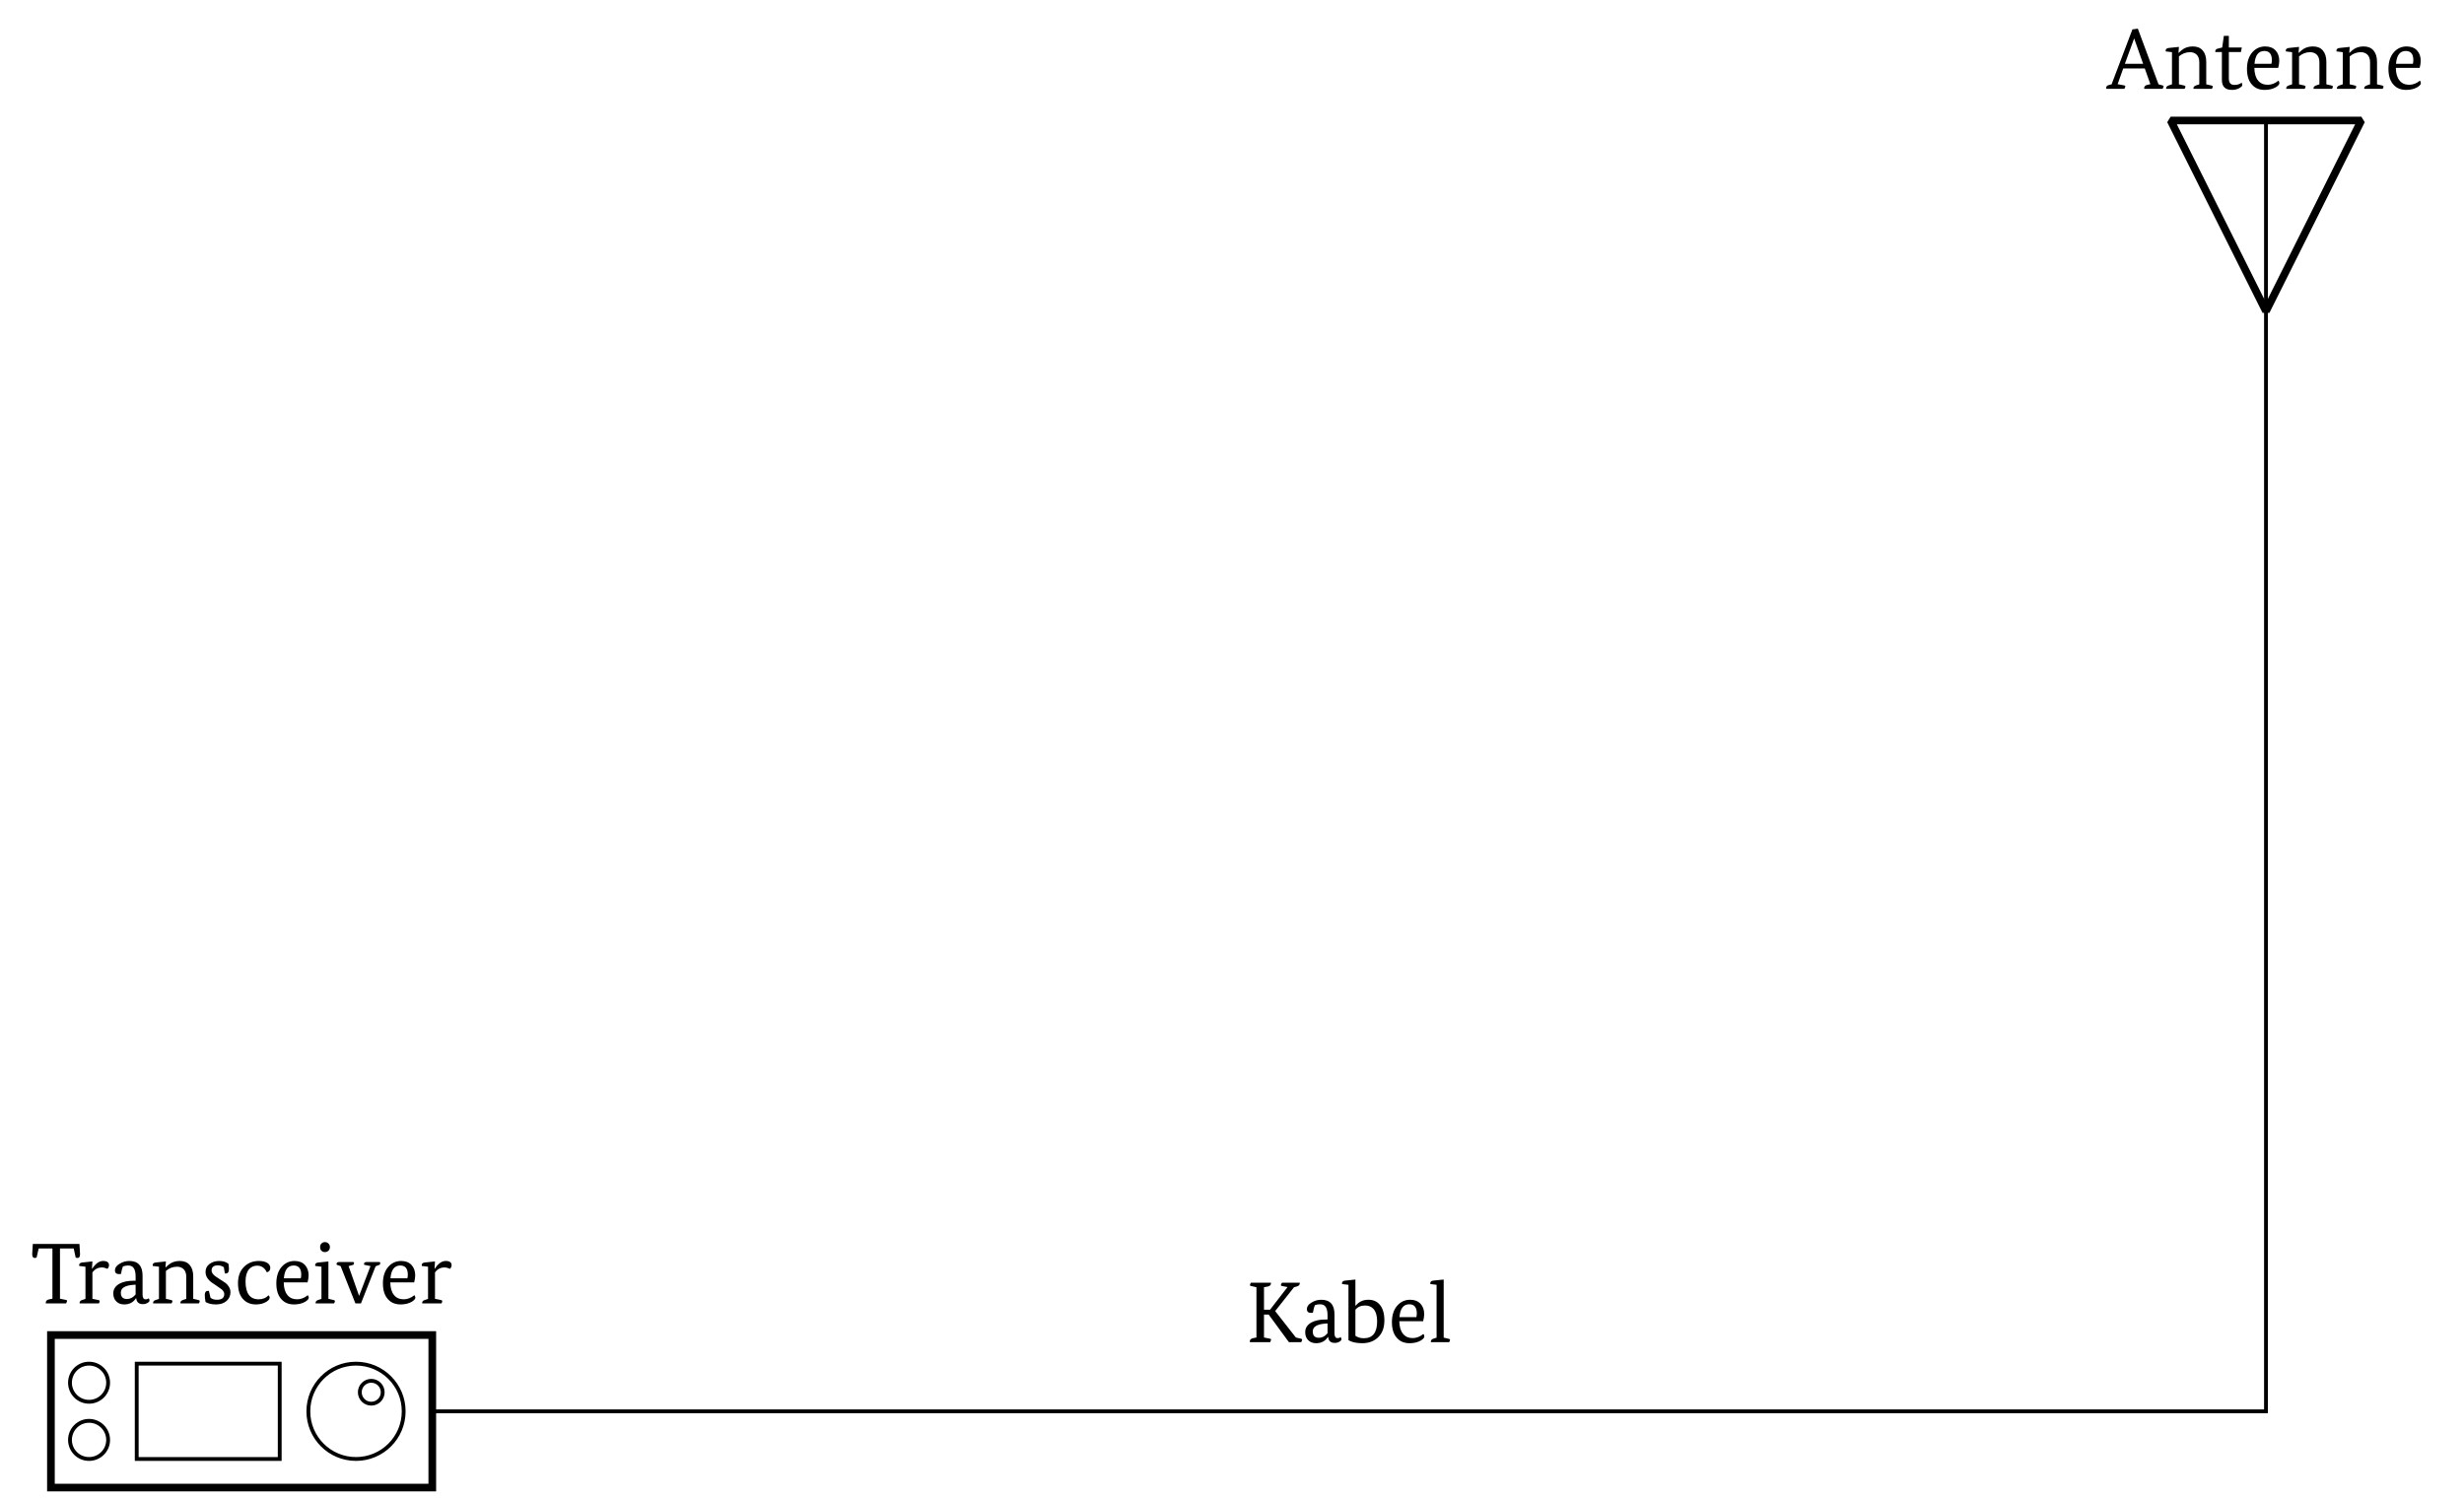
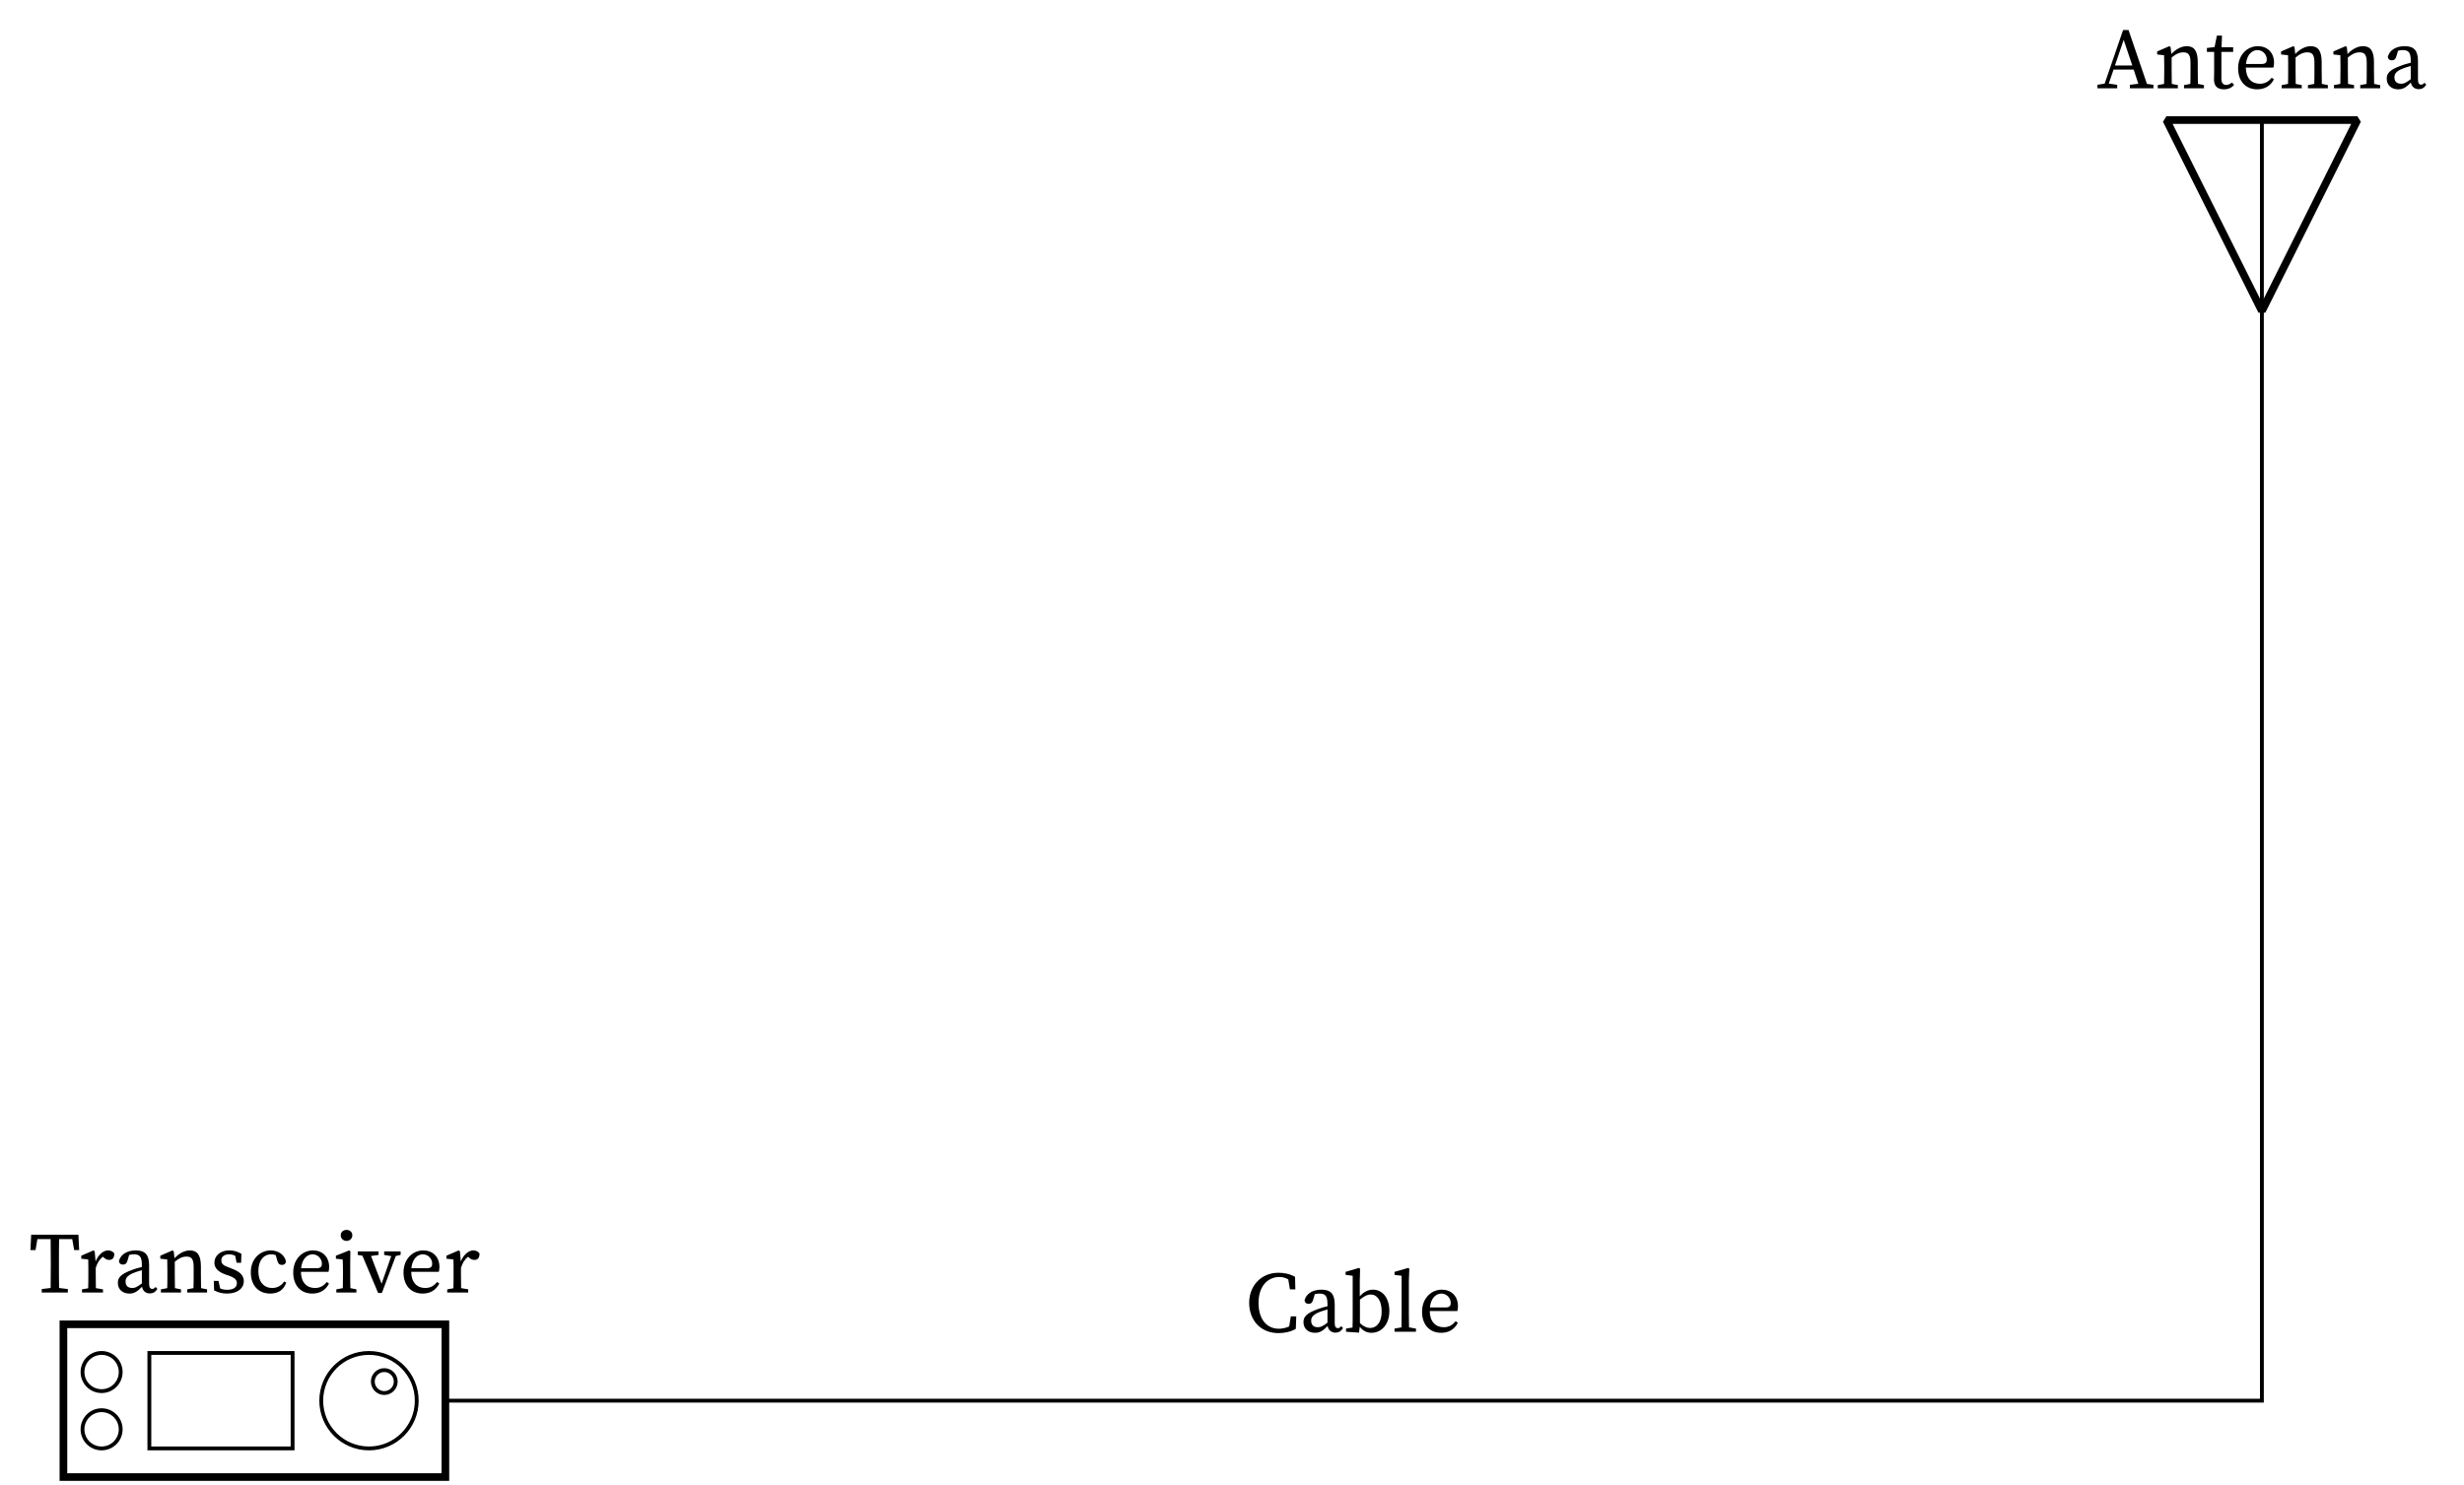
- <svg xmlns="http://www.w3.org/2000/svg" xmlns:xlink="http://www.w3.org/1999/xlink" width="255.119pt" height="155.212pt" viewBox="0 0 255.119 155.212" version="1.2">
+ <svg xmlns="http://www.w3.org/2000/svg" xmlns:xlink="http://www.w3.org/1999/xlink" width="255.117" height="153.749" viewBox="0 0 255.117 153.749">
  <defs>
    <g>
-       <symbol overflow="visible" id="glyph0-0">
-         <path style="stroke:none;" d="M 0.453 0 L 0.453 -6.25 L 4.797 -6.25 L 4.797 0 Z M 0.891 -0.453 L 4.359 -0.453 L 4.359 -5.797 L 0.891 -5.797 Z M 0.891 -0.453 " />
-       </symbol>
-       <symbol overflow="visible" id="glyph0-1">
-         <path style="stroke:none;" d="M 5.578 -6.156 C 5.578 -6.133 5.578 -6.109 5.578 -6.078 C 5.578 -5.93 5.477 -5.828 5.281 -5.766 L 4.984 -5.688 L 3.031 -3.219 L 5.172 -0.484 L 5.703 -0.359 C 5.785 -0.336 5.828 -0.305 5.828 -0.266 C 5.828 -0.234 5.797 -0.145 5.734 0 L 4.453 0 L 2.359 -2.859 L 1.875 -2.859 L 1.875 -0.484 L 2.484 -0.359 C 2.566 -0.348 2.609 -0.316 2.609 -0.266 C 2.609 -0.234 2.578 -0.145 2.516 0 L 0.422 0 C 0.41 -0.02 0.406 -0.047 0.406 -0.078 C 0.406 -0.242 0.508 -0.352 0.719 -0.406 L 1.094 -0.484 L 1.094 -5.688 L 0.547 -5.812 C 0.461 -5.82 0.422 -5.852 0.422 -5.906 C 0.422 -5.957 0.453 -6.039 0.516 -6.156 L 2.594 -6.156 C 2.594 -6.133 2.594 -6.109 2.594 -6.078 C 2.594 -5.922 2.492 -5.816 2.297 -5.766 L 1.875 -5.688 L 1.875 -3.359 L 2.5 -3.359 L 4.312 -5.703 L 3.75 -5.812 C 3.664 -5.82 3.625 -5.852 3.625 -5.906 C 3.625 -5.957 3.66 -6.039 3.734 -6.156 Z M 5.578 -6.156 " />
-       </symbol>
-       <symbol overflow="visible" id="glyph0-2">
-         <path style="stroke:none;" d="M 2.656 -2.781 C 2.656 -3.164 2.594 -3.453 2.469 -3.641 C 2.352 -3.828 2.156 -3.922 1.875 -3.922 C 1.688 -3.922 1.508 -3.891 1.344 -3.828 C 1.27 -3.672 1.203 -3.41 1.141 -3.047 C 1.047 -3.035 0.984 -3.031 0.953 -3.031 C 0.66 -3.031 0.516 -3.16 0.516 -3.422 C 0.516 -3.68 0.672 -3.906 0.984 -4.094 C 1.297 -4.289 1.633 -4.391 2 -4.391 C 2.914 -4.391 3.375 -3.883 3.375 -2.875 L 3.375 -0.922 C 3.375 -0.586 3.477 -0.422 3.688 -0.422 C 3.832 -0.422 3.941 -0.457 4.016 -0.531 C 4.066 -0.457 4.094 -0.375 4.094 -0.281 C 4.094 -0.219 4.039 -0.148 3.938 -0.078 C 3.789 0.023 3.613 0.078 3.406 0.078 C 2.988 0.078 2.758 -0.125 2.719 -0.531 L 2.688 -0.531 C 2.414 -0.102 2.008 0.109 1.469 0.109 C 1.133 0.109 0.863 0.004 0.656 -0.203 C 0.445 -0.41 0.344 -0.688 0.344 -1.031 C 0.344 -1.469 0.562 -1.805 1 -2.047 C 1.375 -2.242 1.848 -2.344 2.422 -2.344 L 2.656 -2.344 Z M 1.766 -0.453 C 2.098 -0.453 2.395 -0.609 2.656 -0.922 L 2.656 -1.938 L 2.422 -1.922 C 1.555 -1.859 1.125 -1.586 1.125 -1.109 C 1.125 -0.672 1.336 -0.453 1.766 -0.453 Z M 1.766 -0.453 " />
-       </symbol>
-       <symbol overflow="visible" id="glyph0-3">
-         <path style="stroke:none;" d="M 0.656 -5.938 L 0 -6.016 C -0.008 -6.047 -0.016 -6.07 -0.016 -6.094 C -0.016 -6.258 0.098 -6.352 0.328 -6.375 L 1.375 -6.484 L 1.375 -3.781 L 1.406 -3.781 C 1.738 -4.188 2.176 -4.391 2.719 -4.391 C 3.195 -4.391 3.578 -4.234 3.859 -3.922 C 4.203 -3.547 4.375 -2.988 4.375 -2.25 C 4.375 -1.469 4.141 -0.867 3.672 -0.453 C 3.254 -0.078 2.723 0.109 2.078 0.109 C 1.484 0.109 1.008 0.004 0.656 -0.203 Z M 2.375 -3.797 C 1.945 -3.797 1.613 -3.648 1.375 -3.359 L 1.375 -0.656 C 1.625 -0.488 1.914 -0.406 2.25 -0.406 C 3.164 -0.406 3.625 -0.988 3.625 -2.156 C 3.625 -2.719 3.5 -3.145 3.25 -3.438 C 3.031 -3.676 2.738 -3.797 2.375 -3.797 Z M 2.375 -3.797 " />
-       </symbol>
-       <symbol overflow="visible" id="glyph0-4">
-         <path style="stroke:none;" d="M 1.156 -2.172 C 1.164 -1.609 1.289 -1.176 1.531 -0.875 C 1.77 -0.57 2.109 -0.422 2.547 -0.422 C 2.93 -0.422 3.297 -0.562 3.641 -0.844 C 3.703 -0.801 3.738 -0.719 3.75 -0.594 C 3.75 -0.457 3.617 -0.312 3.359 -0.156 C 3.035 0.02 2.66 0.109 2.234 0.109 C 1.691 0.109 1.266 -0.055 0.953 -0.391 C 0.578 -0.773 0.391 -1.332 0.391 -2.062 C 0.391 -2.801 0.582 -3.383 0.969 -3.812 C 1.32 -4.195 1.758 -4.391 2.281 -4.391 C 2.738 -4.391 3.098 -4.25 3.359 -3.969 C 3.609 -3.695 3.734 -3.336 3.734 -2.891 C 3.734 -2.691 3.695 -2.453 3.625 -2.172 Z M 2.188 -3.922 C 1.582 -3.922 1.242 -3.477 1.172 -2.594 L 2.922 -2.594 C 2.953 -2.719 2.969 -2.844 2.969 -2.969 C 2.969 -3.602 2.707 -3.922 2.188 -3.922 Z M 2.188 -3.922 " />
-       </symbol>
-       <symbol overflow="visible" id="glyph0-5">
-         <path style="stroke:none;" d="M 0.859 -0.469 L 0.859 -5.938 L 0.219 -6.016 C 0.207 -6.047 0.203 -6.07 0.203 -6.094 C 0.203 -6.258 0.312 -6.352 0.531 -6.375 L 1.594 -6.484 L 1.594 -0.469 L 2.125 -0.344 C 2.207 -0.332 2.25 -0.297 2.25 -0.234 C 2.25 -0.148 2.219 -0.07 2.156 0 L 0.266 0 C 0.266 -0.02 0.266 -0.039 0.266 -0.062 C 0.266 -0.195 0.352 -0.297 0.531 -0.359 Z M 0.859 -0.469 " />
-       </symbol>
-       <symbol overflow="visible" id="glyph0-6">
-         <path style="stroke:none;" d="M 4.453 -5.688 L 3.031 -5.688 L 3.031 -0.484 L 3.641 -0.359 C 3.723 -0.348 3.766 -0.316 3.766 -0.266 C 3.766 -0.234 3.734 -0.145 3.672 0 L 1.562 0 C 1.562 -0.02 1.562 -0.047 1.562 -0.078 C 1.562 -0.242 1.66 -0.352 1.859 -0.406 L 2.25 -0.484 L 2.25 -5.688 L 0.828 -5.688 L 0.609 -4.75 C 0.547 -4.719 0.484 -4.703 0.422 -4.703 C 0.242 -4.703 0.156 -4.832 0.156 -5.094 C 0.156 -5.25 0.176 -5.602 0.219 -6.156 L 5.047 -6.156 C 5.086 -5.602 5.109 -5.25 5.109 -5.094 C 5.109 -4.832 5.023 -4.703 4.859 -4.703 C 4.785 -4.703 4.719 -4.719 4.656 -4.75 Z M 4.453 -5.688 " />
-       </symbol>
-       <symbol overflow="visible" id="glyph0-7">
-         <path style="stroke:none;" d="M 0.906 -0.469 L 0.906 -3.797 L 0.266 -3.875 C 0.254 -3.906 0.25 -3.93 0.25 -3.953 C 0.25 -4.117 0.359 -4.211 0.578 -4.234 L 1.625 -4.344 L 1.578 -3.594 L 1.609 -3.594 C 1.953 -4.125 2.328 -4.391 2.734 -4.391 C 3.141 -4.391 3.344 -4.242 3.344 -3.953 C 3.344 -3.828 3.289 -3.703 3.188 -3.578 C 2.977 -3.672 2.785 -3.719 2.609 -3.719 C 2.203 -3.719 1.875 -3.547 1.625 -3.203 L 1.625 -0.469 L 2.25 -0.344 C 2.332 -0.332 2.375 -0.297 2.375 -0.234 C 2.375 -0.148 2.348 -0.07 2.297 0 L 0.312 0 C 0.301 -0.02 0.297 -0.039 0.297 -0.062 C 0.297 -0.195 0.391 -0.297 0.578 -0.359 Z M 0.906 -0.469 " />
-       </symbol>
-       <symbol overflow="visible" id="glyph0-8">
-         <path style="stroke:none;" d="M 0.906 -0.469 L 0.906 -3.797 L 0.266 -3.875 C 0.254 -3.906 0.25 -3.93 0.25 -3.953 C 0.25 -4.117 0.359 -4.211 0.578 -4.234 L 1.625 -4.344 L 1.578 -3.734 L 1.609 -3.734 C 1.805 -3.93 1.977 -4.07 2.125 -4.156 C 2.395 -4.312 2.711 -4.391 3.078 -4.391 C 3.516 -4.391 3.852 -4.25 4.094 -3.969 C 4.332 -3.688 4.453 -3.297 4.453 -2.797 L 4.453 -0.469 L 5 -0.344 C 5.082 -0.332 5.125 -0.297 5.125 -0.234 C 5.125 -0.148 5.094 -0.07 5.031 0 L 3.141 0 C 3.129 -0.02 3.125 -0.039 3.125 -0.062 C 3.125 -0.195 3.219 -0.297 3.406 -0.359 L 3.734 -0.469 L 3.734 -2.75 C 3.734 -3.113 3.633 -3.383 3.438 -3.562 C 3.258 -3.719 3.039 -3.797 2.781 -3.797 C 2.344 -3.797 1.957 -3.648 1.625 -3.359 L 1.625 -0.469 L 2.172 -0.344 C 2.254 -0.332 2.297 -0.297 2.297 -0.234 C 2.297 -0.148 2.266 -0.07 2.203 0 L 0.312 0 C 0.301 -0.02 0.297 -0.039 0.297 -0.062 C 0.297 -0.195 0.391 -0.297 0.578 -0.359 Z M 0.906 -0.469 " />
-       </symbol>
-       <symbol overflow="visible" id="glyph0-9">
-         <path style="stroke:none;" d="M 1 -0.578 C 1.176 -0.441 1.395 -0.375 1.656 -0.375 C 2.164 -0.375 2.422 -0.57 2.422 -0.969 C 2.422 -1.125 2.336 -1.281 2.172 -1.438 C 2.066 -1.52 1.875 -1.656 1.594 -1.844 C 1.238 -2.062 0.988 -2.25 0.844 -2.406 C 0.602 -2.656 0.484 -2.938 0.484 -3.25 C 0.484 -3.602 0.617 -3.879 0.891 -4.078 C 1.16 -4.285 1.5 -4.391 1.906 -4.391 C 2.301 -4.391 2.617 -4.289 2.859 -4.094 C 2.891 -3.863 2.906 -3.68 2.906 -3.547 C 2.906 -3.242 2.789 -3.094 2.562 -3.094 C 2.531 -3.094 2.504 -3.098 2.484 -3.109 L 2.375 -3.75 C 2.176 -3.875 1.973 -3.938 1.766 -3.938 C 1.328 -3.938 1.109 -3.758 1.109 -3.406 C 1.109 -3.164 1.281 -2.938 1.625 -2.719 C 1.938 -2.508 2.25 -2.305 2.562 -2.109 C 2.895 -1.828 3.062 -1.508 3.062 -1.156 C 3.062 -0.789 2.926 -0.488 2.656 -0.25 C 2.383 -0.008 2.02 0.109 1.562 0.109 C 1.125 0.109 0.766 0.023 0.484 -0.141 C 0.43 -0.41 0.406 -0.656 0.406 -0.875 C 0.406 -1.156 0.516 -1.297 0.734 -1.297 C 0.766 -1.297 0.797 -1.297 0.828 -1.297 Z M 1 -0.578 " />
-       </symbol>
-       <symbol overflow="visible" id="glyph0-10">
-         <path style="stroke:none;" d="M 3.547 -0.844 C 3.629 -0.758 3.672 -0.676 3.672 -0.594 C 3.672 -0.445 3.551 -0.301 3.312 -0.156 C 3.02 0.02 2.664 0.109 2.25 0.109 C 1.688 0.109 1.238 -0.078 0.906 -0.453 C 0.562 -0.828 0.391 -1.375 0.391 -2.094 C 0.391 -2.812 0.602 -3.379 1.031 -3.797 C 1.426 -4.191 1.938 -4.391 2.562 -4.391 C 2.969 -4.391 3.281 -4.305 3.5 -4.141 C 3.656 -4.004 3.734 -3.852 3.734 -3.688 C 3.734 -3.426 3.613 -3.27 3.375 -3.219 C 3.156 -3.676 2.82 -3.906 2.375 -3.906 C 2.031 -3.906 1.75 -3.781 1.531 -3.531 C 1.289 -3.238 1.172 -2.82 1.172 -2.281 C 1.172 -1.039 1.625 -0.422 2.531 -0.422 C 2.957 -0.422 3.297 -0.562 3.547 -0.844 Z M 3.547 -0.844 " />
-       </symbol>
-       <symbol overflow="visible" id="glyph0-11">
-         <path style="stroke:none;" d="M 0.906 -0.469 L 0.906 -3.797 L 0.266 -3.875 C 0.254 -3.906 0.25 -3.93 0.25 -3.953 C 0.25 -4.117 0.359 -4.211 0.578 -4.234 L 1.625 -4.344 L 1.625 -0.469 L 2.172 -0.344 C 2.254 -0.332 2.297 -0.297 2.297 -0.234 C 2.297 -0.148 2.266 -0.07 2.203 0 L 0.312 0 C 0.301 -0.02 0.297 -0.039 0.297 -0.062 C 0.297 -0.195 0.391 -0.297 0.578 -0.359 Z M 0.766 -5.828 C 0.766 -5.984 0.812 -6.109 0.906 -6.203 C 1 -6.297 1.117 -6.344 1.266 -6.344 C 1.41 -6.344 1.531 -6.297 1.625 -6.203 C 1.727 -6.109 1.781 -5.984 1.781 -5.828 C 1.781 -5.672 1.727 -5.547 1.625 -5.453 C 1.531 -5.359 1.41 -5.312 1.266 -5.312 C 1.117 -5.312 1 -5.359 0.906 -5.453 C 0.812 -5.547 0.766 -5.672 0.766 -5.828 Z M 0.766 -5.828 " />
-       </symbol>
-       <symbol overflow="visible" id="glyph0-12">
-         <path style="stroke:none;" d="M 4.453 -4.281 C 4.523 -4.281 4.562 -4.25 4.562 -4.188 C 4.562 -4.145 4.539 -4.082 4.5 -4 L 4.078 -3.844 L 2.562 0 L 1.984 0 L 0.453 -3.859 L 0.047 -4 C 0.035 -4.031 0.031 -4.051 0.031 -4.062 C 0.031 -4.207 0.113 -4.281 0.281 -4.281 L 1.734 -4.281 C 1.805 -4.281 1.844 -4.25 1.844 -4.188 C 1.844 -4.145 1.82 -4.082 1.781 -4 L 1.281 -3.859 L 2.359 -0.797 L 2.375 -0.797 L 3.547 -3.859 L 2.891 -4 C 2.879 -4.031 2.875 -4.051 2.875 -4.062 C 2.875 -4.207 2.957 -4.281 3.125 -4.281 Z M 4.453 -4.281 " />
-       </symbol>
-       <symbol overflow="visible" id="glyph0-13">
-         <path style="stroke:none;" d="M 4.484 -0.484 L 3.906 -2.109 L 1.672 -2.109 L 1.094 -0.484 L 1.766 -0.359 C 1.848 -0.348 1.891 -0.316 1.891 -0.266 C 1.891 -0.223 1.859 -0.133 1.797 0 L -0.078 0 C -0.086 -0.02 -0.094 -0.047 -0.094 -0.078 C -0.094 -0.254 0.008 -0.363 0.219 -0.406 L 0.469 -0.469 L 2.625 -6.156 L 3.188 -6.234 L 5.328 -0.469 L 5.734 -0.359 C 5.816 -0.336 5.859 -0.305 5.859 -0.266 C 5.859 -0.234 5.82 -0.145 5.75 0 L 3.844 0 C 3.844 -0.02 3.844 -0.047 3.844 -0.078 C 3.844 -0.242 3.941 -0.352 4.141 -0.406 Z M 1.844 -2.594 L 3.734 -2.594 L 2.812 -5.203 L 2.797 -5.203 Z M 1.844 -2.594 " />
-       </symbol>
-       <symbol overflow="visible" id="glyph0-14">
-         <path style="stroke:none;" d="M 0.859 -4.281 L 1.031 -5.484 L 1.547 -5.484 L 1.547 -4.281 L 2.891 -4.281 L 2.797 -3.812 L 1.547 -3.812 L 1.547 -1.078 C 1.547 -0.629 1.738 -0.406 2.125 -0.406 C 2.426 -0.406 2.676 -0.484 2.875 -0.641 C 2.914 -0.578 2.938 -0.488 2.938 -0.375 C 2.938 -0.301 2.852 -0.211 2.688 -0.109 C 2.469 0.035 2.195 0.109 1.875 0.109 C 1.176 0.109 0.828 -0.234 0.828 -0.922 L 0.828 -3.812 L 0.156 -3.812 C 0.145 -3.844 0.141 -3.863 0.141 -3.875 C 0.141 -4.031 0.234 -4.129 0.422 -4.172 Z M 0.859 -4.281 " />
-       </symbol>
+       <g id="glyph-0-0">
+         <path d="M 3.5 -0.312 C 2.266 -0.312 1.391 -1.25 1.391 -3 C 1.391 -4.734 2.359 -5.672 3.562 -5.672 C 3.844 -5.672 4.141 -5.609 4.469 -5.422 L 4.641 -4.391 L 5.203 -4.391 L 5.172 -5.688 C 4.562 -6.031 3.938 -6.109 3.438 -6.109 C 1.703 -6.109 0.422 -4.797 0.422 -3 C 0.422 -1.156 1.641 0.141 3.453 0.141 C 4.078 0.141 4.703 0.016 5.25 -0.297 L 5.297 -1.594 L 4.734 -1.594 L 4.562 -0.547 C 4.203 -0.391 3.828 -0.312 3.5 -0.312 Z M 3.5 -0.312 " />
+       </g>
+       <g id="glyph-0-1">
+         <path d="M 3.719 0.094 C 4.031 0.094 4.281 -0.031 4.5 -0.375 L 4.312 -0.578 C 4.219 -0.453 4.125 -0.375 3.969 -0.375 C 3.766 -0.375 3.641 -0.516 3.641 -0.906 L 3.641 -2.812 C 3.641 -3.938 3.203 -4.359 2.266 -4.359 C 1.344 -4.359 0.688 -3.938 0.516 -3.25 C 0.547 -3.016 0.688 -2.891 0.938 -2.891 C 1.188 -2.891 1.328 -3.031 1.406 -3.312 L 1.578 -3.891 C 1.766 -3.938 1.922 -3.953 2.062 -3.953 C 2.641 -3.953 2.891 -3.734 2.891 -2.875 L 2.891 -2.641 C 2.531 -2.562 2.156 -2.453 1.891 -2.344 C 0.672 -1.906 0.406 -1.516 0.406 -1 C 0.406 -0.266 0.953 0.109 1.594 0.109 C 2.125 0.109 2.422 -0.109 2.906 -0.594 C 2.984 -0.172 3.281 0.094 3.719 0.094 Z M 1.203 -1.141 C 1.203 -1.406 1.297 -1.75 2.078 -2.047 C 2.266 -2.125 2.578 -2.219 2.891 -2.312 L 2.891 -0.938 C 2.391 -0.578 2.219 -0.469 1.906 -0.469 C 1.5 -0.469 1.203 -0.656 1.203 -1.141 Z M 1.203 -1.141 " />
+       </g>
+       <g id="glyph-0-2">
+         <path d="M 2.766 -0.391 C 2.438 -0.391 2.078 -0.531 1.703 -0.891 L 1.703 -3.328 C 2.188 -3.734 2.531 -3.859 2.812 -3.859 C 3.484 -3.859 3.953 -3.234 3.953 -2.094 C 3.953 -0.938 3.406 -0.391 2.766 -0.391 Z M 0.266 0 L 1.609 0.094 L 1.688 -0.516 C 2.062 -0.031 2.5 0.109 2.906 0.109 C 3.953 0.109 4.75 -0.781 4.75 -2.156 C 4.75 -3.547 4 -4.359 3.062 -4.359 C 2.562 -4.359 2.109 -4.141 1.688 -3.672 L 1.688 -5.266 L 1.719 -6.531 L 1.594 -6.609 L 0.219 -6.203 L 0.219 -5.891 L 0.953 -5.797 L 0.953 -1.875 C 0.953 -1.469 0.953 -0.891 0.938 -0.438 L 0.266 -0.328 Z M 0.266 0 " />
+       </g>
+       <g id="glyph-0-3">
+         <path d="M 0.219 -6.203 L 0.219 -5.891 L 0.953 -5.797 L 0.953 -1.875 C 0.953 -1.406 0.953 -0.922 0.938 -0.453 L 0.219 -0.328 L 0.219 0 L 2.438 0 L 2.438 -0.328 L 1.719 -0.453 C 1.719 -0.922 1.703 -1.406 1.703 -1.875 L 1.703 -5.266 L 1.75 -6.531 L 1.625 -6.609 Z M 0.219 -6.203 " />
+       </g>
+       <g id="glyph-0-4">
+         <path d="M 2.406 -3.953 C 2.953 -3.953 3.375 -3.5 3.375 -2.984 C 3.375 -2.719 3.281 -2.516 2.844 -2.516 L 1.219 -2.516 C 1.328 -3.562 1.906 -3.953 2.406 -3.953 Z M 2.453 -4.359 C 1.344 -4.359 0.406 -3.453 0.406 -2.078 C 0.406 -0.719 1.188 0.109 2.391 0.109 C 3.203 0.109 3.781 -0.281 4.109 -0.922 L 3.891 -1.094 C 3.578 -0.719 3.219 -0.469 2.656 -0.469 C 1.797 -0.469 1.219 -1.047 1.203 -2.141 L 4.062 -2.141 C 4.094 -2.266 4.125 -2.438 4.125 -2.641 C 4.125 -3.734 3.391 -4.359 2.453 -4.359 Z M 2.453 -4.359 " />
+       </g>
+       <g id="glyph-0-5">
+         <path d="M 2.281 -2.766 C 2.281 -2 2.281 -1.219 2.266 -0.469 L 1.344 -0.359 L 1.344 0 L 4.047 0 L 4.047 -0.359 L 3.141 -0.469 C 3.125 -1.234 3.125 -2 3.125 -2.766 L 3.125 -3.203 C 3.125 -4 3.125 -4.766 3.141 -5.531 L 4.5 -5.531 L 4.703 -4.391 L 5.219 -4.391 L 5.141 -5.984 L 0.25 -5.984 L 0.172 -4.391 L 0.703 -4.391 L 0.891 -5.531 L 2.266 -5.531 C 2.281 -4.75 2.281 -3.984 2.281 -3.203 Z M 2.281 -2.766 " />
+       </g>
+       <g id="glyph-0-6">
+         <path d="M 0.375 0 L 2.547 0 L 2.547 -0.328 L 1.812 -0.453 C 1.812 -0.906 1.797 -1.484 1.797 -1.875 L 1.797 -2.547 C 1.953 -3.062 2.188 -3.438 2.531 -3.703 L 2.641 -3.609 C 2.812 -3.453 2.984 -3.375 3.188 -3.375 C 3.547 -3.375 3.719 -3.609 3.719 -4.031 C 3.609 -4.234 3.344 -4.359 3.078 -4.359 C 2.594 -4.359 2.078 -3.938 1.781 -3.219 L 1.688 -4.266 L 1.562 -4.359 L 0.297 -3.812 L 0.297 -3.5 L 1.016 -3.422 C 1.031 -3.062 1.031 -2.797 1.031 -2.312 L 1.031 -1.875 C 1.031 -1.469 1.031 -0.891 1.016 -0.438 L 0.375 -0.328 Z M 0.375 0 " />
+       </g>
+       <g id="glyph-0-7">
+         <path d="M 3.359 -4.359 C 2.812 -4.359 2.203 -4.031 1.766 -3.547 L 1.688 -4.266 L 1.562 -4.359 L 0.297 -3.812 L 0.297 -3.5 L 1.016 -3.422 C 1.031 -3.062 1.031 -2.797 1.031 -2.312 L 1.031 -1.875 C 1.031 -1.469 1.031 -0.891 1.016 -0.453 L 0.359 -0.328 L 0.359 0 L 2.438 0 L 2.438 -0.328 L 1.812 -0.453 C 1.812 -0.891 1.797 -1.484 1.797 -1.875 L 1.797 -3.188 C 2.25 -3.562 2.594 -3.719 3.016 -3.719 C 3.547 -3.719 3.75 -3.453 3.75 -2.641 L 3.75 -1.875 C 3.75 -1.469 3.75 -0.891 3.734 -0.453 L 3.078 -0.328 L 3.078 0 L 5.141 0 L 5.141 -0.328 L 4.516 -0.453 C 4.516 -0.891 4.5 -1.469 4.5 -1.875 L 4.5 -2.703 C 4.5 -3.875 4.125 -4.359 3.359 -4.359 Z M 3.359 -4.359 " />
+       </g>
+       <g id="glyph-0-8">
+         <path d="M 1.781 0.109 C 2.938 0.109 3.531 -0.484 3.531 -1.156 C 3.531 -1.719 3.188 -2.141 2.297 -2.469 L 2.016 -2.578 C 1.406 -2.797 1.203 -2.953 1.203 -3.344 C 1.203 -3.703 1.484 -3.953 2.031 -3.953 C 2.25 -3.953 2.453 -3.891 2.641 -3.797 L 2.781 -3.078 L 3.25 -3.078 L 3.281 -4 C 2.906 -4.234 2.516 -4.359 2.031 -4.359 C 1.031 -4.359 0.484 -3.75 0.484 -3.094 C 0.484 -2.5 0.906 -2.141 1.562 -1.891 L 1.969 -1.75 C 2.531 -1.547 2.812 -1.344 2.812 -0.969 C 2.812 -0.562 2.484 -0.281 1.812 -0.281 C 1.531 -0.281 1.297 -0.328 1.078 -0.422 L 0.906 -1.203 L 0.422 -1.203 L 0.453 -0.219 C 0.891 0 1.281 0.109 1.781 0.109 Z M 1.781 0.109 " />
+       </g>
+       <g id="glyph-0-9">
+         <path d="M 2.469 -3.953 C 2.625 -3.953 2.781 -3.938 2.953 -3.875 L 3.125 -3.281 C 3.188 -3.031 3.312 -2.859 3.609 -2.859 C 3.828 -2.859 3.984 -2.969 4.016 -3.203 C 3.906 -3.859 3.25 -4.359 2.438 -4.359 C 1.375 -4.359 0.375 -3.516 0.375 -2.109 C 0.375 -0.734 1.156 0.109 2.391 0.109 C 3.219 0.109 3.797 -0.281 4.047 -1.031 L 3.828 -1.141 C 3.547 -0.703 3.094 -0.469 2.594 -0.469 C 1.75 -0.469 1.156 -1.078 1.156 -2.203 C 1.156 -3.344 1.719 -3.953 2.469 -3.953 Z M 2.469 -3.953 " />
+       </g>
+       <g id="glyph-0-10">
+         <path d="M 1.375 -5.344 C 1.703 -5.344 1.969 -5.594 1.969 -5.922 C 1.969 -6.266 1.703 -6.484 1.375 -6.484 C 1.031 -6.484 0.766 -6.266 0.766 -5.922 C 0.766 -5.594 1.031 -5.344 1.375 -5.344 Z M 2.391 -0.328 L 1.766 -0.453 C 1.75 -0.891 1.75 -1.484 1.75 -1.875 L 1.75 -3.062 L 1.766 -4.266 L 1.641 -4.359 L 0.266 -3.812 L 0.266 -3.5 L 0.969 -3.422 C 0.984 -3.062 1 -2.781 1 -2.297 L 1 -1.875 C 1 -1.484 0.984 -0.891 0.984 -0.453 L 0.312 -0.328 L 0.312 0 L 2.391 0 Z M 2.391 -0.328 " />
+       </g>
+       <g id="glyph-0-11">
+         <path d="M 2.734 -3.891 L 3.469 -3.766 L 2.469 -0.906 L 1.375 -3.781 L 2.156 -3.891 L 2.156 -4.25 L 0 -4.25 L 0 -3.891 L 0.484 -3.812 L 2.109 0.047 L 2.5 0.047 L 3.938 -3.781 L 4.438 -3.891 L 4.438 -4.25 L 2.734 -4.25 Z M 2.734 -3.891 " />
+       </g>
+       <g id="glyph-0-12">
+         <path d="M 2.766 -5.016 L 3.656 -2.359 L 1.859 -2.359 Z M 0.047 0 L 2.094 0 L 2.094 -0.359 L 1.219 -0.484 L 1.719 -1.938 L 3.797 -1.938 L 4.281 -0.469 L 3.406 -0.359 L 3.406 0 L 5.844 0 L 5.844 -0.359 L 5.172 -0.453 L 3.266 -6.031 L 2.703 -6.031 L 0.797 -0.484 L 0.047 -0.359 Z M 0.047 0 " />
+       </g>
+       <g id="glyph-0-13">
+         <path d="M 1.578 -1 L 1.578 -3.766 L 2.797 -3.766 L 2.797 -4.25 L 1.594 -4.25 L 1.641 -5.453 L 1.109 -5.453 L 0.875 -4.266 L 0.078 -4.172 L 0.078 -3.766 L 0.828 -3.766 L 0.828 -1.656 C 0.828 -1.312 0.812 -1.125 0.812 -0.906 C 0.812 -0.203 1.203 0.109 1.828 0.109 C 2.281 0.109 2.656 -0.047 2.891 -0.359 L 2.672 -0.594 C 2.453 -0.422 2.266 -0.344 2.078 -0.344 C 1.766 -0.344 1.578 -0.547 1.578 -1 Z M 1.578 -1 " />
+       </g>
    </g>
-     <clipPath id="clip1">
-       <path d="M 4 137 L 46 137 L 46 154.43 L 4 154.43 Z M 4 137 " />
+     <clipPath id="clip-0">
+       <path clip-rule="nonzero" d="M 6 136 L 47 136 L 47 153.359 L 6 153.359 Z M 6 136 " />
    </clipPath>
-     <clipPath id="clip2">
-       <path d="M 1 135 L 48 135 L 48 154.43 L 1 154.43 Z M 1 135 " />
+     <clipPath id="clip-1">
+       <path clip-rule="nonzero" d="M 2 134 L 49 134 L 49 153.359 L 2 153.359 Z M 2 134 " />
    </clipPath>
  </defs>
-   <g id="surface1">
-     <g clip-path="url(#clip1)" clip-rule="nonzero">
-       <path style="fill:none;stroke-width:0.797;stroke-linecap:butt;stroke-linejoin:miter;stroke:rgb(0%,0%,0%);stroke-opacity:1;stroke-miterlimit:10;" d="M -19.841 7.937 L 19.844 7.937 L 19.844 -7.936 L -19.841 -7.936 Z M -19.841 7.937 " transform="matrix(0.994949,0,0,-0.994949,25.01412,146.1351)" />
-     </g>
-     <g clip-path="url(#clip2)" clip-rule="nonzero">
-       <path style="fill:none;stroke-width:0.399;stroke-linecap:butt;stroke-linejoin:miter;stroke:rgb(0%,0%,0%);stroke-opacity:1;stroke-miterlimit:10;" d="M 16.868 -0.002 C 16.868 2.739 14.646 4.961 11.905 4.961 C 9.165 4.961 6.947 2.739 6.947 -0.002 C 6.947 -2.738 9.165 -4.96 11.905 -4.96 C 14.646 -4.96 16.868 -2.738 16.868 -0.002 Z M 14.685 1.985 C 14.685 2.641 14.151 3.175 13.492 3.175 C 12.836 3.175 12.302 2.641 12.302 1.985 C 12.302 1.325 12.836 0.795 13.492 0.795 C 14.151 0.795 14.685 1.325 14.685 1.985 Z M -13.889 2.974 C -13.889 4.074 -14.78 4.961 -15.876 4.961 C -16.971 4.961 -17.858 4.074 -17.858 2.974 C -17.858 1.879 -16.971 0.992 -15.876 0.992 C -14.78 0.992 -13.889 1.879 -13.889 2.974 Z M -13.889 -2.978 C -13.889 -1.882 -14.78 -0.991 -15.876 -0.991 C -16.971 -0.991 -17.858 -1.882 -17.858 -2.978 C -17.858 -4.073 -16.971 -4.96 -15.876 -4.96 C -14.78 -4.96 -13.889 -4.073 -13.889 -2.978 Z M -10.913 -4.96 L 3.967 -4.96 L 3.967 4.961 L -10.913 4.961 Z M -10.913 -4.96 " transform="matrix(0.994949,0,0,-0.994949,25.01412,146.1351)" />
-     </g>
-     <path style="fill:none;stroke-width:0.399;stroke-linecap:butt;stroke-linejoin:miter;stroke:rgb(0%,0%,0%);stroke-opacity:1;stroke-miterlimit:10;" d="M 19.844 -0.002 L 115.256 -0.002 M 115.256 -0.002 L 210.667 -0.002 L 210.667 57.248 M 210.667 57.248 L 210.667 114.495 " transform="matrix(0.994949,0,0,-0.994949,25.01412,146.1351)" />
-     <g style="fill:rgb(0%,0%,0%);fill-opacity:1;">
-       <use xlink:href="#glyph0-1" x="128.997" y="138.974" />
-       <use xlink:href="#glyph0-2" x="134.796" y="138.974" />
-       <use xlink:href="#glyph0-3" x="138.962" y="138.974" />
-       <use xlink:href="#glyph0-4" x="143.726" y="138.974" />
-       <use xlink:href="#glyph0-5" x="147.883" y="138.974" />
-     </g>
-     <path style="fill:none;stroke-width:0.797;stroke-linecap:butt;stroke-linejoin:bevel;stroke:rgb(0%,0%,0%);stroke-opacity:1;stroke-miterlimit:10;" d="M 210.667 114.495 L 200.746 134.337 L 220.588 134.337 Z M 210.667 114.495 " transform="matrix(0.994949,0,0,-0.994949,25.01412,146.1351)" />
-     <path style="fill:none;stroke-width:0.399;stroke-linecap:butt;stroke-linejoin:miter;stroke:rgb(0%,0%,0%);stroke-opacity:1;stroke-miterlimit:10;" d="M 210.667 114.495 L 210.667 134.337 " transform="matrix(0.994949,0,0,-0.994949,25.01412,146.1351)" />
-     <g style="fill:rgb(0%,0%,0%);fill-opacity:1;">
-       <use xlink:href="#glyph0-6" x="3.179" y="134.959" />
-     </g>
-     <g style="fill:rgb(0%,0%,0%);fill-opacity:1;">
-       <use xlink:href="#glyph0-7" x="7.943" y="134.959" />
-       <use xlink:href="#glyph0-2" x="11.386" y="134.959" />
-       <use xlink:href="#glyph0-8" x="15.553" y="134.959" />
-       <use xlink:href="#glyph0-9" x="20.798" y="134.959" />
-       <use xlink:href="#glyph0-10" x="24.251" y="134.959" />
-     </g>
-     <g style="fill:rgb(0%,0%,0%);fill-opacity:1;">
-       <use xlink:href="#glyph0-4" x="28.22" y="134.959" />
-       <use xlink:href="#glyph0-11" x="32.378" y="134.959" />
-     </g>
-     <g style="fill:rgb(0%,0%,0%);fill-opacity:1;">
-       <use xlink:href="#glyph0-12" x="34.813" y="134.959" />
-     </g>
-     <g style="fill:rgb(0%,0%,0%);fill-opacity:1;">
-       <use xlink:href="#glyph0-4" x="39.256" y="134.959" />
-       <use xlink:href="#glyph0-7" x="43.413" y="134.959" />
-     </g>
-     <g style="fill:rgb(0%,0%,0%);fill-opacity:1;">
-       <use xlink:href="#glyph0-13" x="218.162" y="9.2" />
-       <use xlink:href="#glyph0-8" x="223.978" y="9.2" />
-       <use xlink:href="#glyph0-14" x="229.224" y="9.2" />
-       <use xlink:href="#glyph0-4" x="232.257" y="9.2" />
-       <use xlink:href="#glyph0-8" x="236.414" y="9.2" />
-       <use xlink:href="#glyph0-8" x="241.66" y="9.2" />
-       <use xlink:href="#glyph0-4" x="246.905" y="9.2" />
-     </g>
+   <g clip-path="url(#clip-0)">
+     <path fill="none" stroke-width="0.797" stroke-linecap="butt" stroke-linejoin="miter" stroke="rgb(0%, 0%, 0%)" stroke-opacity="1" stroke-miterlimit="10" d="M -19.842 7.935 L 19.842 7.935 L 19.842 -7.936 L -19.842 -7.936 Z M -19.842 7.935 " transform="matrix(0.996551, 0, 0, -0.996551, 26.33983, 145.0525)" />
+   </g>
+   <g clip-path="url(#clip-1)">
+     <path fill="none" stroke-width="0.399" stroke-linecap="butt" stroke-linejoin="miter" stroke="rgb(0%, 0%, 0%)" stroke-opacity="1" stroke-miterlimit="10" d="M 16.867 0.002 C 16.867 2.742 14.644 4.96 11.904 4.96 C 9.164 4.96 6.946 2.742 6.946 0.002 C 6.946 -2.738 9.164 -4.961 11.904 -4.961 C 14.644 -4.961 16.867 -2.738 16.867 0.002 Z M 14.683 1.985 C 14.683 2.644 14.15 3.177 13.492 3.177 C 12.837 3.177 12.304 2.644 12.304 1.985 C 12.304 1.327 12.837 0.794 13.492 0.794 C 14.15 0.794 14.683 1.327 14.683 1.985 Z M -13.892 2.977 C -13.892 4.07 -14.778 4.96 -15.875 4.96 C -16.969 4.96 -17.858 4.07 -17.858 2.977 C -17.858 1.879 -16.969 0.993 -15.875 0.993 C -14.778 0.993 -13.892 1.879 -13.892 2.977 Z M -13.892 -2.977 C -13.892 -1.88 -14.778 -0.99 -15.875 -0.99 C -16.969 -0.99 -17.858 -1.88 -17.858 -2.977 C -17.858 -4.071 -16.969 -4.961 -15.875 -4.961 C -14.778 -4.961 -13.892 -4.071 -13.892 -2.977 Z M -10.913 -4.961 L 3.967 -4.961 L 3.967 4.96 L -10.913 4.96 Z M -10.913 -4.961 " transform="matrix(0.996551, 0, 0, -0.996551, 26.33983, 145.0525)" />
+   </g>
+   <path fill="none" stroke-width="0.399" stroke-linecap="butt" stroke-linejoin="miter" stroke="rgb(0%, 0%, 0%)" stroke-opacity="1" stroke-miterlimit="10" d="M 19.842 0.002 L 114.206 0.002 M 114.206 0.002 L 208.571 0.002 L 208.571 56.619 M 208.571 56.619 L 208.571 113.236 " transform="matrix(0.996551, 0, 0, -0.996551, 26.33983, 145.0525)" />
+   <g fill="rgb(0%, 0%, 0%)" fill-opacity="1">
+     <use xlink:href="#glyph-0-0" x="128.915" y="137.914" />
+     <use xlink:href="#glyph-0-1" x="134.553" y="137.914" />
+     <use xlink:href="#glyph-0-2" x="139.101" y="137.914" />
+   </g>
+   <g fill="rgb(0%, 0%, 0%)" fill-opacity="1">
+     <use xlink:href="#glyph-0-3" x="144.168" y="137.914" />
+     <use xlink:href="#glyph-0-4" x="146.83" y="137.914" />
+   </g>
+   <path fill="none" stroke-width="0.797" stroke-linecap="butt" stroke-linejoin="bevel" stroke="rgb(0%, 0%, 0%)" stroke-opacity="1" stroke-miterlimit="10" d="M 208.571 113.236 L 198.65 133.078 L 218.492 133.078 Z M 208.571 113.236 " transform="matrix(0.996551, 0, 0, -0.996551, 26.33983, 145.0525)" />
+   <path fill="none" stroke-width="0.399" stroke-linecap="butt" stroke-linejoin="miter" stroke="rgb(0%, 0%, 0%)" stroke-opacity="1" stroke-miterlimit="10" d="M 208.571 113.236 L 208.571 133.078 " transform="matrix(0.996551, 0, 0, -0.996551, 26.33983, 145.0525)" />
+   <g fill="rgb(0%, 0%, 0%)" fill-opacity="1">
+     <use xlink:href="#glyph-0-5" x="2.978" y="133.85" />
+   </g>
+   <g fill="rgb(0%, 0%, 0%)" fill-opacity="1">
+     <use xlink:href="#glyph-0-6" x="8.116" y="133.85" />
+   </g>
+   <g fill="rgb(0%, 0%, 0%)" fill-opacity="1">
+     <use xlink:href="#glyph-0-1" x="11.797" y="133.85" />
+   </g>
+   <g fill="rgb(0%, 0%, 0%)" fill-opacity="1">
+     <use xlink:href="#glyph-0-7" x="16.3" y="133.85" />
+     <use xlink:href="#glyph-0-8" x="21.715" y="133.85" />
+     <use xlink:href="#glyph-0-9" x="25.593" y="133.85" />
+     <use xlink:href="#glyph-0-4" x="29.954" y="133.85" />
+     <use xlink:href="#glyph-0-10" x="34.511" y="133.85" />
+   </g>
+   <g fill="rgb(0%, 0%, 0%)" fill-opacity="1">
+     <use xlink:href="#glyph-0-11" x="37.04" y="133.85" />
+   </g>
+   <g fill="rgb(0%, 0%, 0%)" fill-opacity="1">
+     <use xlink:href="#glyph-0-4" x="41.373" y="133.85" />
+     <use xlink:href="#glyph-0-6" x="45.93" y="133.85" />
+   </g>
+   <g fill="rgb(0%, 0%, 0%)" fill-opacity="1">
+     <use xlink:href="#glyph-0-12" x="217.117" y="9.141" />
+     <use xlink:href="#glyph-0-7" x="223.05" y="9.141" />
+   </g>
+   <g fill="rgb(0%, 0%, 0%)" fill-opacity="1">
+     <use xlink:href="#glyph-0-13" x="228.42" y="9.141" />
+     <use xlink:href="#glyph-0-4" x="231.324" y="9.141" />
+     <use xlink:href="#glyph-0-7" x="235.881" y="9.141" />
+     <use xlink:href="#glyph-0-7" x="241.296" y="9.141" />
+     <use xlink:href="#glyph-0-1" x="246.711" y="9.141" />
  </g>
</svg>
